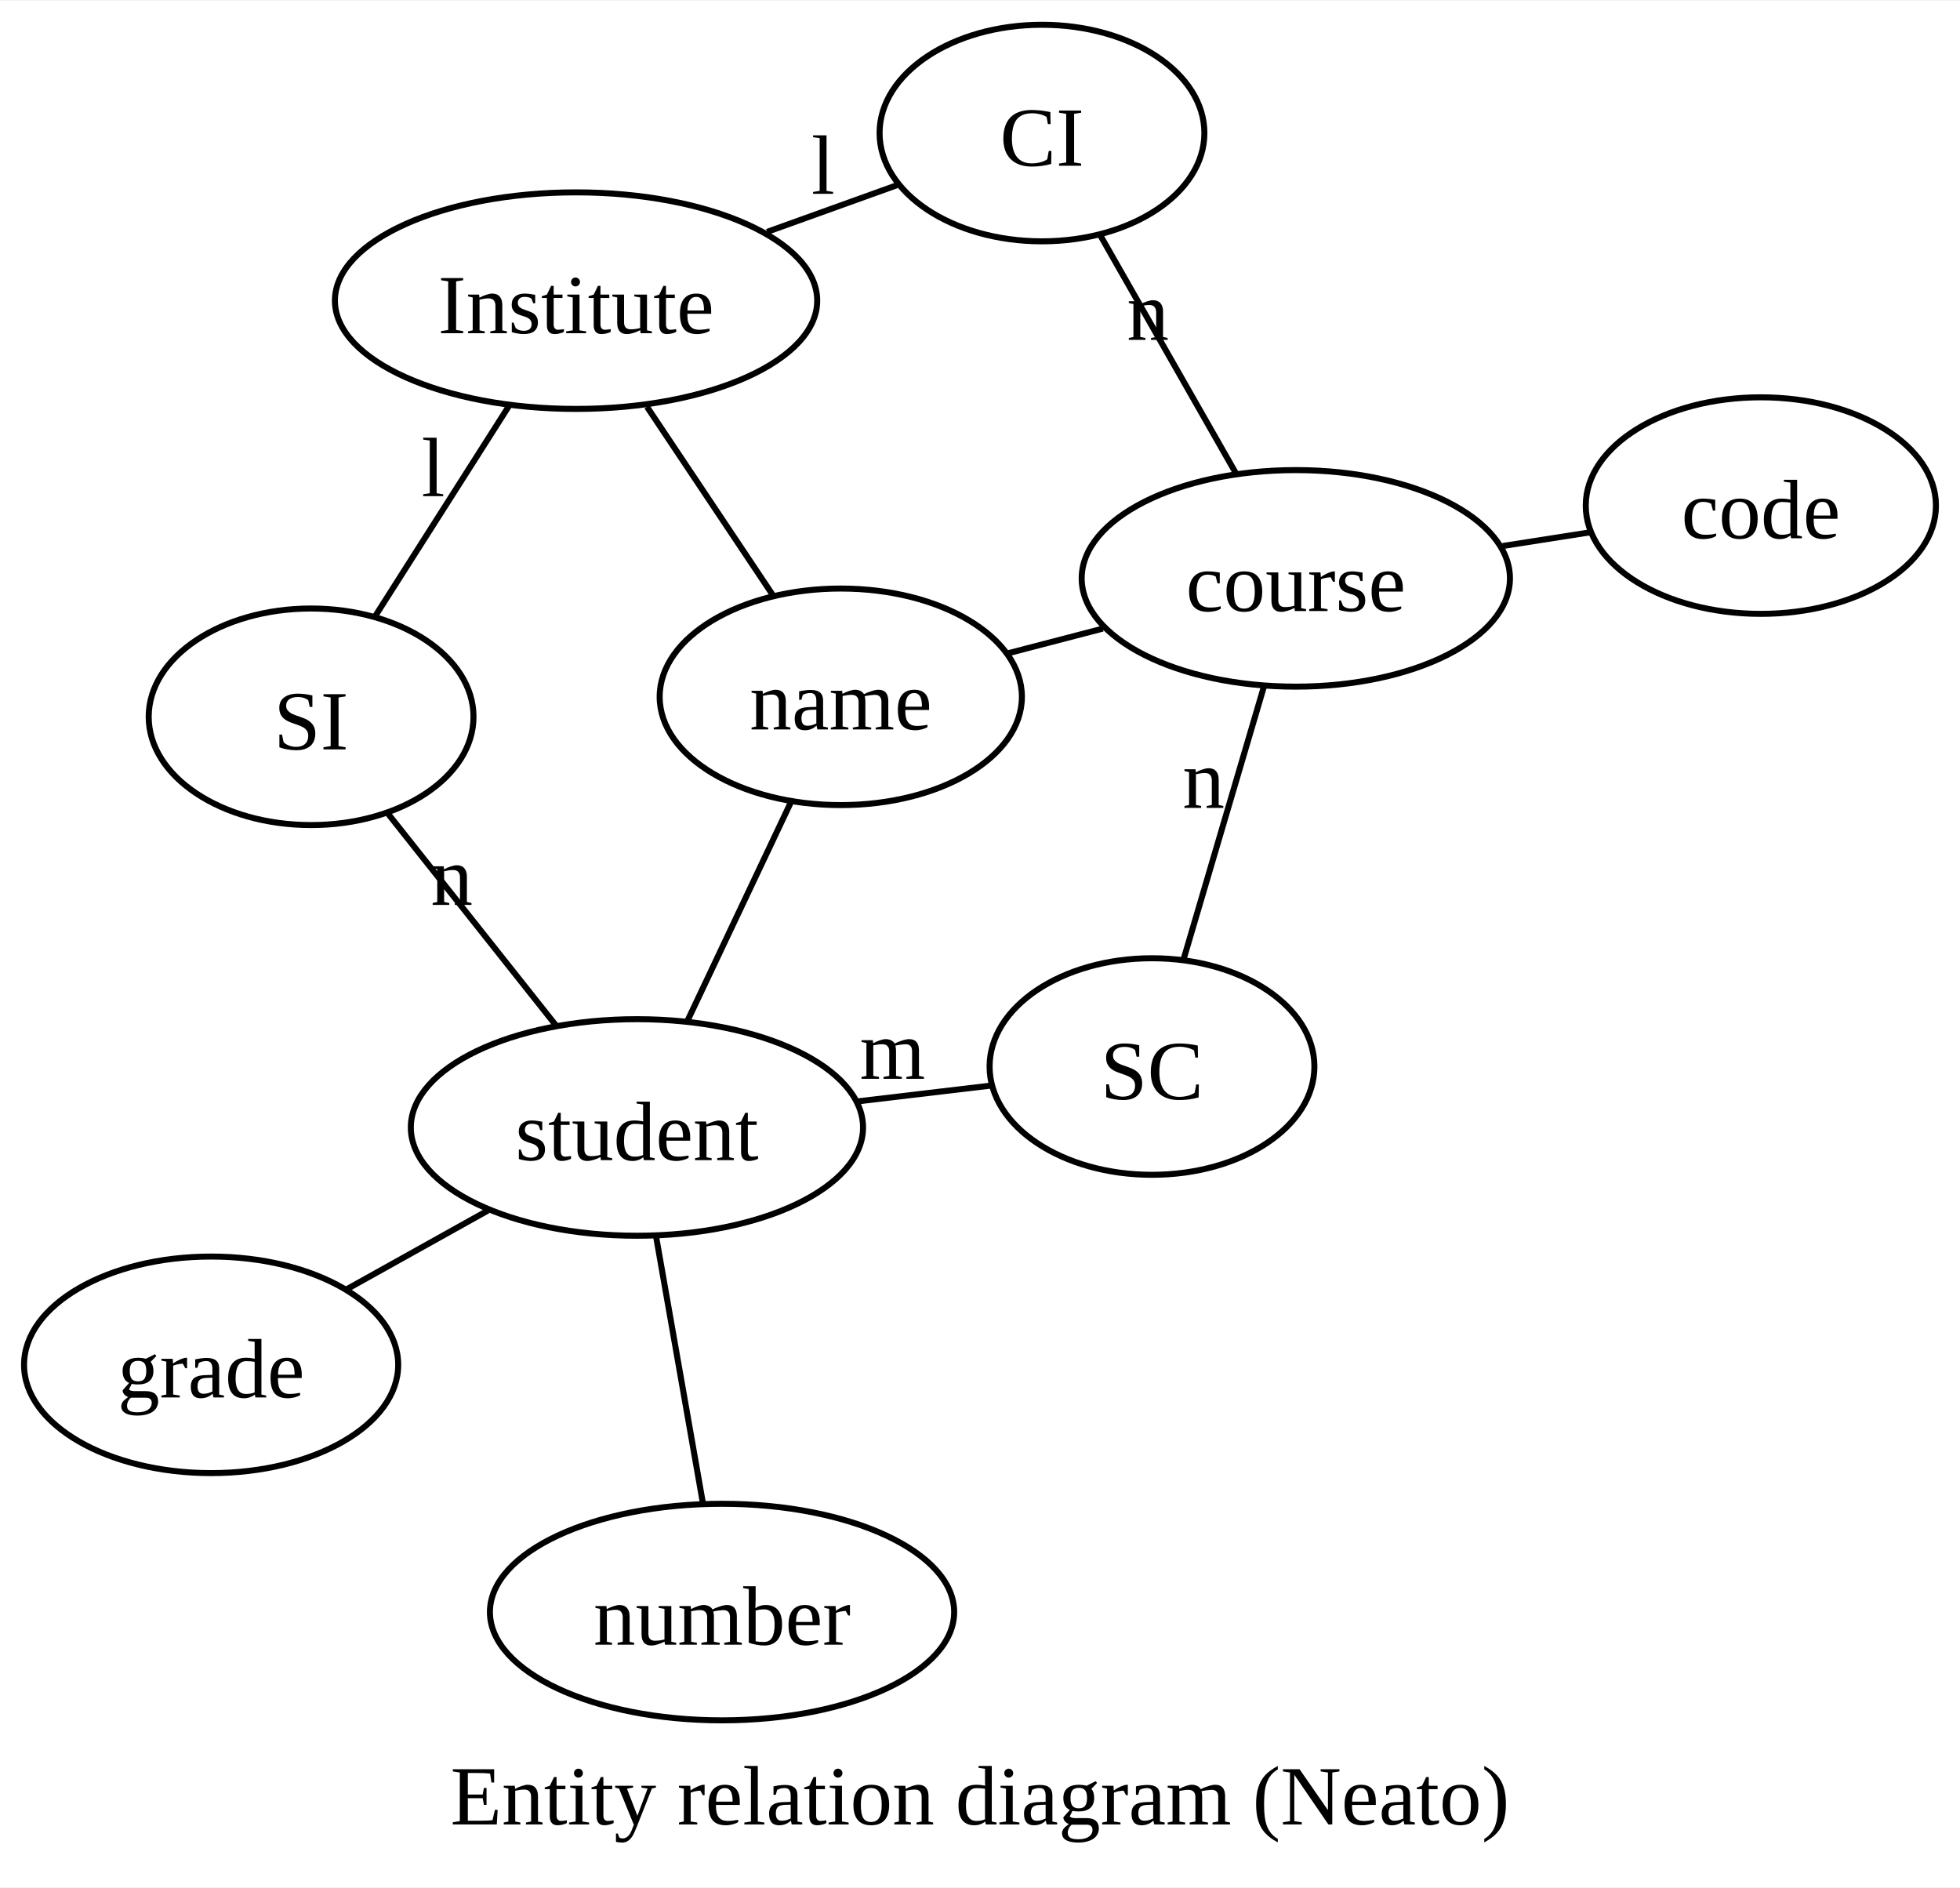
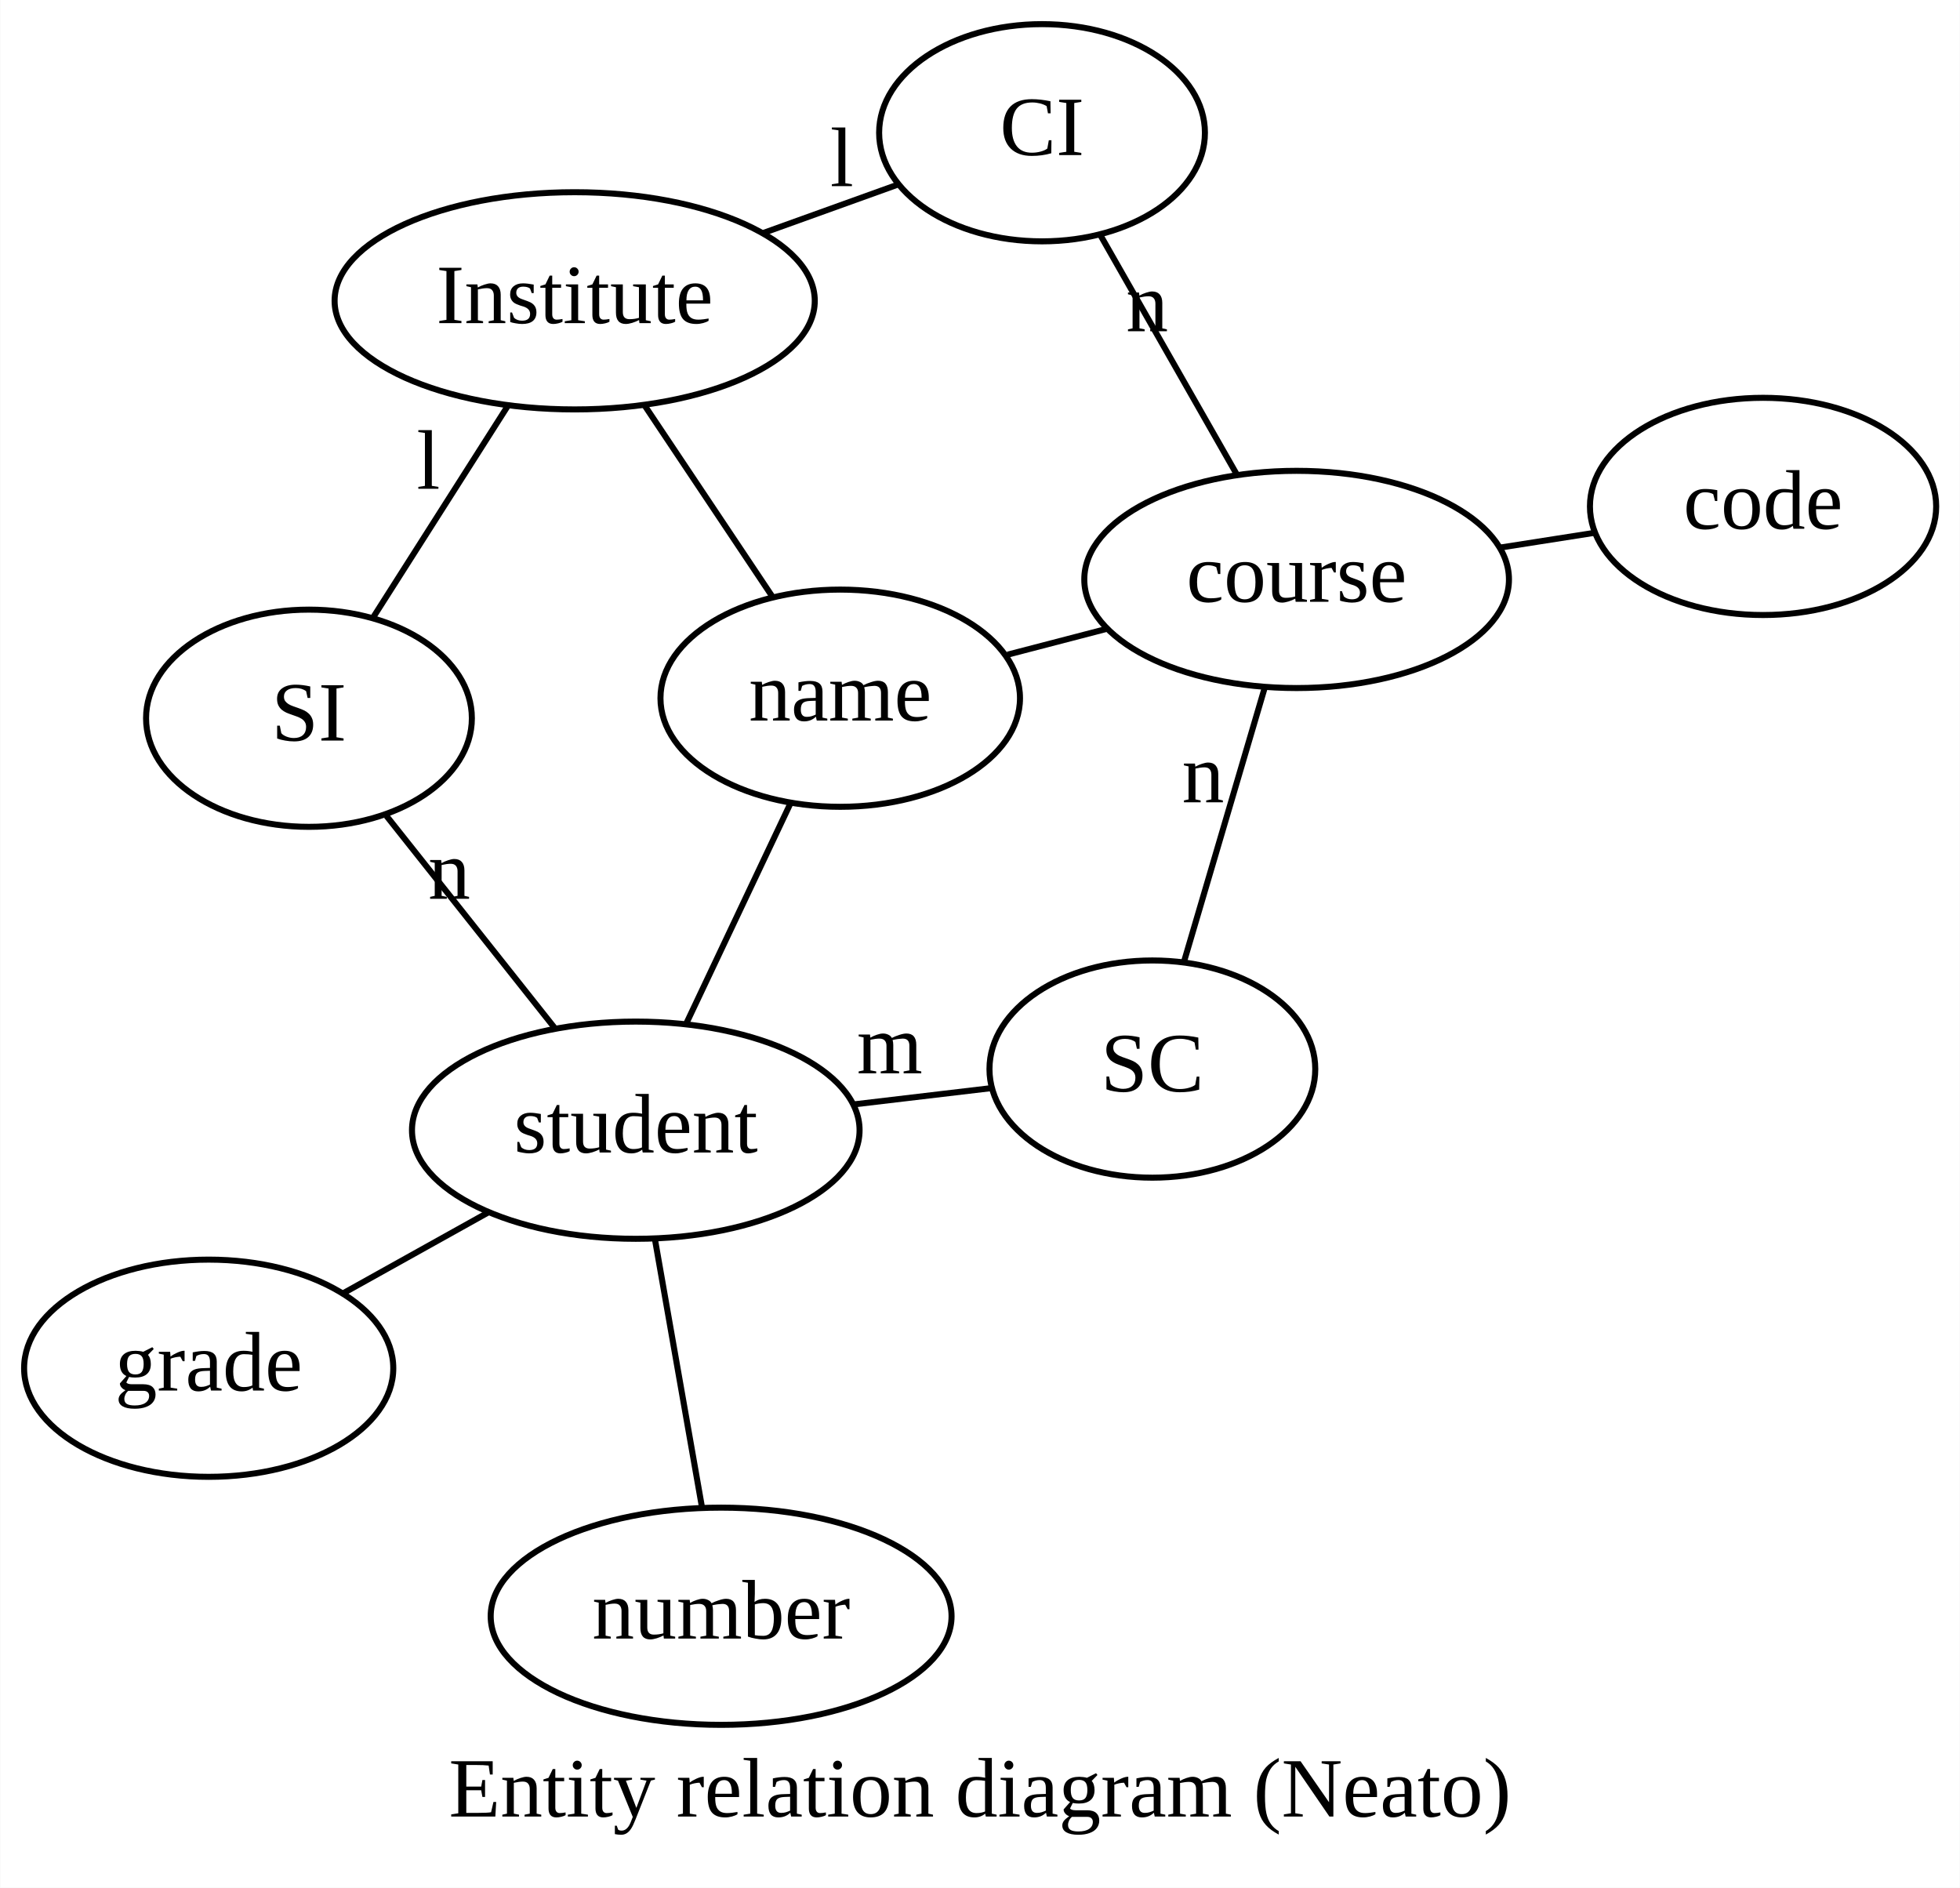
- <svg xmlns="http://www.w3.org/2000/svg" width="326pt" height="314pt" viewBox="0.00 0.00 325.85 313.62">
-   <g id="graph0" class="graph" transform="scale(1 1) rotate(0) translate(4 309.62)">
-     <polygon fill="white" stroke="none" points="-4,4 -4,-309.62 321.85,-309.62 321.85,4 -4,4" />
-     <text text-anchor="middle" x="158.92" y="-6.45" font-family="Times New Roman,serif" font-size="14.00">Entity relation diagram (Neato)</text>
+ <svg xmlns="http://www.w3.org/2000/svg" width="325pt" height="313pt" viewBox="0.00 0.00 324.78 312.87">
+   <g id="graph0" class="graph" transform="scale(1 1) rotate(0) translate(141.565 134.571)">
+     <polygon fill="white" stroke="none" points="-141.565,178.299 -141.565,-134.571 183.214,-134.571 183.214,178.299 -141.565,178.299" />
+     <text text-anchor="middle" x="20.825" y="166.499" font-family="Times New Roman,serif" font-size="14.00">Entity relation diagram (Neato)</text>
    <g id="node1" class="node">
-       <ellipse fill="none" stroke="black" cx="135.78" cy="-193.9" rx="30.11" ry="18" />
-       <text text-anchor="middle" x="135.78" y="-188.48" font-family="Times New Roman,serif" font-size="14.00">name</text>
+       <ellipse fill="none" stroke="black" cx="-2.342" cy="-18.854" rx="29.795" ry="18" />
+       <text text-anchor="middle" x="-2.342" y="-15.154" font-family="Times New Roman,serif" font-size="14.00">name</text>
    </g>
    <g id="node2" class="node">
-       <ellipse fill="none" stroke="black" cx="211.43" cy="-213.59" rx="35.6" ry="18" />
-       <text text-anchor="middle" x="211.43" y="-208.16" font-family="Times New Roman,serif" font-size="14.00">course</text>
+       <ellipse fill="none" stroke="black" cx="73.305" cy="-38.537" rx="35.194" ry="18" />
+       <text text-anchor="middle" x="73.305" y="-34.837" font-family="Times New Roman,serif" font-size="14.00">course</text>
    </g>
    <g id="edge1" class="edge">
-       <path fill="none" stroke="black" d="M163.52,-201.12C168.66,-202.46 174.08,-203.87 179.34,-205.24" />
+       <path fill="none" stroke="black" d="M25.397,-26.071C30.794,-27.476 36.487,-28.957 41.99,-30.389" />
    </g>
    <g id="node4" class="node">
-       <ellipse fill="none" stroke="black" cx="169.23" cy="-287.62" rx="27" ry="18" />
-       <text text-anchor="middle" x="169.23" y="-282.19" font-family="Times New Roman,serif" font-size="14.00">CI</text>
+       <ellipse fill="none" stroke="black" cx="31.106" cy="-112.571" rx="27" ry="18" />
+       <text text-anchor="middle" x="31.106" y="-108.871" font-family="Times New Roman,serif" font-size="14.00">CI</text>
    </g>
    <g id="edge3" class="edge">
-       <path fill="none" stroke="black" d="M201.43,-231.13C194.65,-243.02 185.74,-258.65 179.01,-270.46" />
-       <text text-anchor="middle" x="186.84" y="-253.24" font-family="Times New Roman,serif" font-size="14.00">n</text>
+       <path fill="none" stroke="black" d="M63.304,-56.082C56.48,-68.054 47.49,-83.826 40.744,-95.661" />
+       <text text-anchor="middle" x="48.524" y="-79.671" font-family="Times New Roman,serif" font-size="14.00">n</text>
    </g>
    <g id="node5" class="node">
-       <ellipse fill="none" stroke="black" cx="187.52" cy="-132.44" rx="27" ry="18" />
-       <text text-anchor="middle" x="187.52" y="-127.01" font-family="Times New Roman,serif" font-size="14.00">SC</text>
+       <ellipse fill="none" stroke="black" cx="49.395" cy="42.612" rx="27" ry="18" />
+       <text text-anchor="middle" x="49.395" y="46.312" font-family="Times New Roman,serif" font-size="14.00">SC</text>
    </g>
    <g id="edge4" class="edge">
-       <path fill="none" stroke="black" d="M206.12,-195.58C202.16,-182.13 196.77,-163.83 192.81,-150.4" />
-       <text text-anchor="middle" x="196.09" y="-175.44" font-family="Times New Roman,serif" font-size="14.00">n</text>
+       <path fill="none" stroke="black" d="M67.998,-20.527C64.008,-6.986 58.57,11.472 54.604,24.932" />
+       <text text-anchor="middle" x="57.801" y="-1.597" font-family="Times New Roman,serif" font-size="14.00">n</text>
    </g>
    <g id="node3" class="node">
-       <ellipse fill="none" stroke="black" cx="288.74" cy="-225.69" rx="29.11" ry="18" />
-       <text text-anchor="middle" x="288.74" y="-220.26" font-family="Times New Roman,serif" font-size="14.00">code</text>
+       <ellipse fill="none" stroke="black" cx="150.616" cy="-50.639" rx="28.695" ry="18" />
+       <text text-anchor="middle" x="150.616" y="-46.938" font-family="Times New Roman,serif" font-size="14.00">code</text>
    </g>
    <g id="edge2" class="edge">
-       <path fill="none" stroke="black" d="M260.39,-221.25C255.65,-220.51 250.68,-219.73 245.81,-218.97" />
+       <path fill="none" stroke="black" d="M122.705,-46.27C117.601,-45.471 112.226,-44.629 106.976,-43.807" />
    </g>
    <g id="node6" class="node">
-       <ellipse fill="none" stroke="black" cx="91.77" cy="-259.76" rx="40.09" ry="18" />
-       <text text-anchor="middle" x="91.77" y="-254.34" font-family="Times New Roman,serif" font-size="14.00">Institute</text>
+       <ellipse fill="none" stroke="black" cx="-46.354" cy="-84.715" rx="39.794" ry="18" />
+       <text text-anchor="middle" x="-46.354" y="-81.015" font-family="Times New Roman,serif" font-size="14.00">Institute</text>
    </g>
    <g id="edge5" class="edge">
-       <path fill="none" stroke="black" d="M145.14,-278.96C138.3,-276.5 130.75,-273.78 123.53,-271.19" />
-       <text text-anchor="middle" x="132.84" y="-277.52" font-family="Times New Roman,serif" font-size="14.00">l</text>
+       <path fill="none" stroke="black" d="M7.022,-103.91C0.005,-101.386 -7.764,-98.592 -15.153,-95.935" />
+       <text text-anchor="middle" x="-2.065" y="-103.722" font-family="Times New Roman,serif" font-size="14.00">l</text>
    </g>
    <g id="edge6" class="edge">
-       <path fill="none" stroke="black" d="M103.56,-242.11C110.08,-232.36 118.13,-220.31 124.56,-210.69" />
+       <path fill="none" stroke="black" d="M-34.79,-67.411C-28.27,-57.654 -20.158,-45.515 -13.676,-35.815" />
    </g>
    <g id="node7" class="node">
-       <ellipse fill="none" stroke="black" cx="47.72" cy="-190.58" rx="27" ry="18" />
-       <text text-anchor="middle" x="47.72" y="-185.16" font-family="Times New Roman,serif" font-size="14.00">SI</text>
+       <ellipse fill="none" stroke="black" cx="-90.397" cy="-15.533" rx="27" ry="18" />
+       <text text-anchor="middle" x="-90.397" y="-11.833" font-family="Times New Roman,serif" font-size="14.00">SI</text>
    </g>
    <g id="edge7" class="edge">
-       <path fill="none" stroke="black" d="M80.65,-242.31C73.82,-231.58 65.12,-217.91 58.38,-207.32" />
-       <text text-anchor="middle" x="68.02" y="-227.26" font-family="Times New Roman,serif" font-size="14.00">l</text>
+       <path fill="none" stroke="black" d="M-57.468,-67.257C-64.297,-56.53 -72.999,-42.861 -79.742,-32.269" />
+       <text text-anchor="middle" x="-70.605" y="-53.563" font-family="Times New Roman,serif" font-size="14.00">l</text>
    </g>
    <g id="node8" class="node">
-       <ellipse fill="none" stroke="black" cx="101.89" cy="-122.31" rx="37.59" ry="18" />
-       <text text-anchor="middle" x="101.89" y="-116.88" font-family="Times New Roman,serif" font-size="14.00">student</text>
+       <ellipse fill="none" stroke="black" cx="-36.229" cy="52.743" rx="37.093" ry="18" />
+       <text text-anchor="middle" x="-36.229" y="56.443" font-family="Times New Roman,serif" font-size="14.00">student</text>
    </g>
    <g id="edge8" class="edge">
-       <path fill="none" stroke="black" d="M60.56,-174.4C68.95,-163.83 79.88,-150.05 88.39,-139.32" />
-       <text text-anchor="middle" x="71.1" y="-159.31" font-family="Times New Roman,serif" font-size="14.00">n</text>
+       <path fill="none" stroke="black" d="M-77.56,0.648C-69.175,11.216 -58.244,24.994 -49.73,35.726" />
+       <text text-anchor="middle" x="-67.145" y="14.387" font-family="Times New Roman,serif" font-size="14.00">n</text>
    </g>
    <g id="edge9" class="edge">
-       <path fill="none" stroke="black" d="M110.27,-140C115.52,-151.1 122.27,-165.35 127.5,-176.41" />
+       <path fill="none" stroke="black" d="M-27.852,35.045C-22.6,23.947 -15.856,9.7 -10.622,-1.359" />
    </g>
    <g id="edge12" class="edge">
-       <path fill="none" stroke="black" d="M138.7,-126.66C146.04,-127.53 153.63,-128.43 160.56,-129.25" />
-       <text text-anchor="middle" x="144.38" y="-130.4" font-family="Times New Roman,serif" font-size="14.00">m</text>
+       <path fill="none" stroke="black" d="M0.083,48.447C7.649,47.551 15.493,46.623 22.639,45.778" />
+       <text text-anchor="middle" x="5.861" y="43.312" font-family="Times New Roman,serif" font-size="14.00">m</text>
    </g>
    <g id="node9" class="node">
-       <ellipse fill="none" stroke="black" cx="31.1" cy="-82.85" rx="31.1" ry="18" />
-       <text text-anchor="middle" x="31.1" y="-77.43" font-family="Times New Roman,serif" font-size="14.00">grade</text>
+       <ellipse fill="none" stroke="black" cx="-107.017" cy="92.194" rx="30.595" ry="18" />
+       <text text-anchor="middle" x="-107.017" y="95.894" font-family="Times New Roman,serif" font-size="14.00">grade</text>
    </g>
    <g id="edge10" class="edge">
-       <path fill="none" stroke="black" d="M77.13,-108.51C69.48,-104.24 61.09,-99.57 53.6,-95.39" />
+       <path fill="none" stroke="black" d="M-60.59,66.32C-68.429,70.688 -77.07,75.504 -84.75,79.784" />
    </g>
    <g id="node10" class="node">
-       <ellipse fill="none" stroke="black" cx="116.04" cy="-41.75" rx="38.59" ry="18" />
-       <text text-anchor="middle" x="116.04" y="-36.33" font-family="Times New Roman,serif" font-size="14.00">number</text>
+       <ellipse fill="none" stroke="black" cx="-22.083" cy="133.299" rx="38.194" ry="18" />
+       <text text-anchor="middle" x="-22.083" y="136.999" font-family="Times New Roman,serif" font-size="14.00">number</text>
    </g>
    <g id="edge11" class="edge">
-       <path fill="none" stroke="black" d="M105.1,-104.03C107.42,-90.84 110.53,-73.12 112.84,-59.96" />
+       <path fill="none" stroke="black" d="M-33.019,71.022C-30.704,84.206 -27.593,101.925 -25.28,115.092" />
    </g>
  </g>
</svg>
